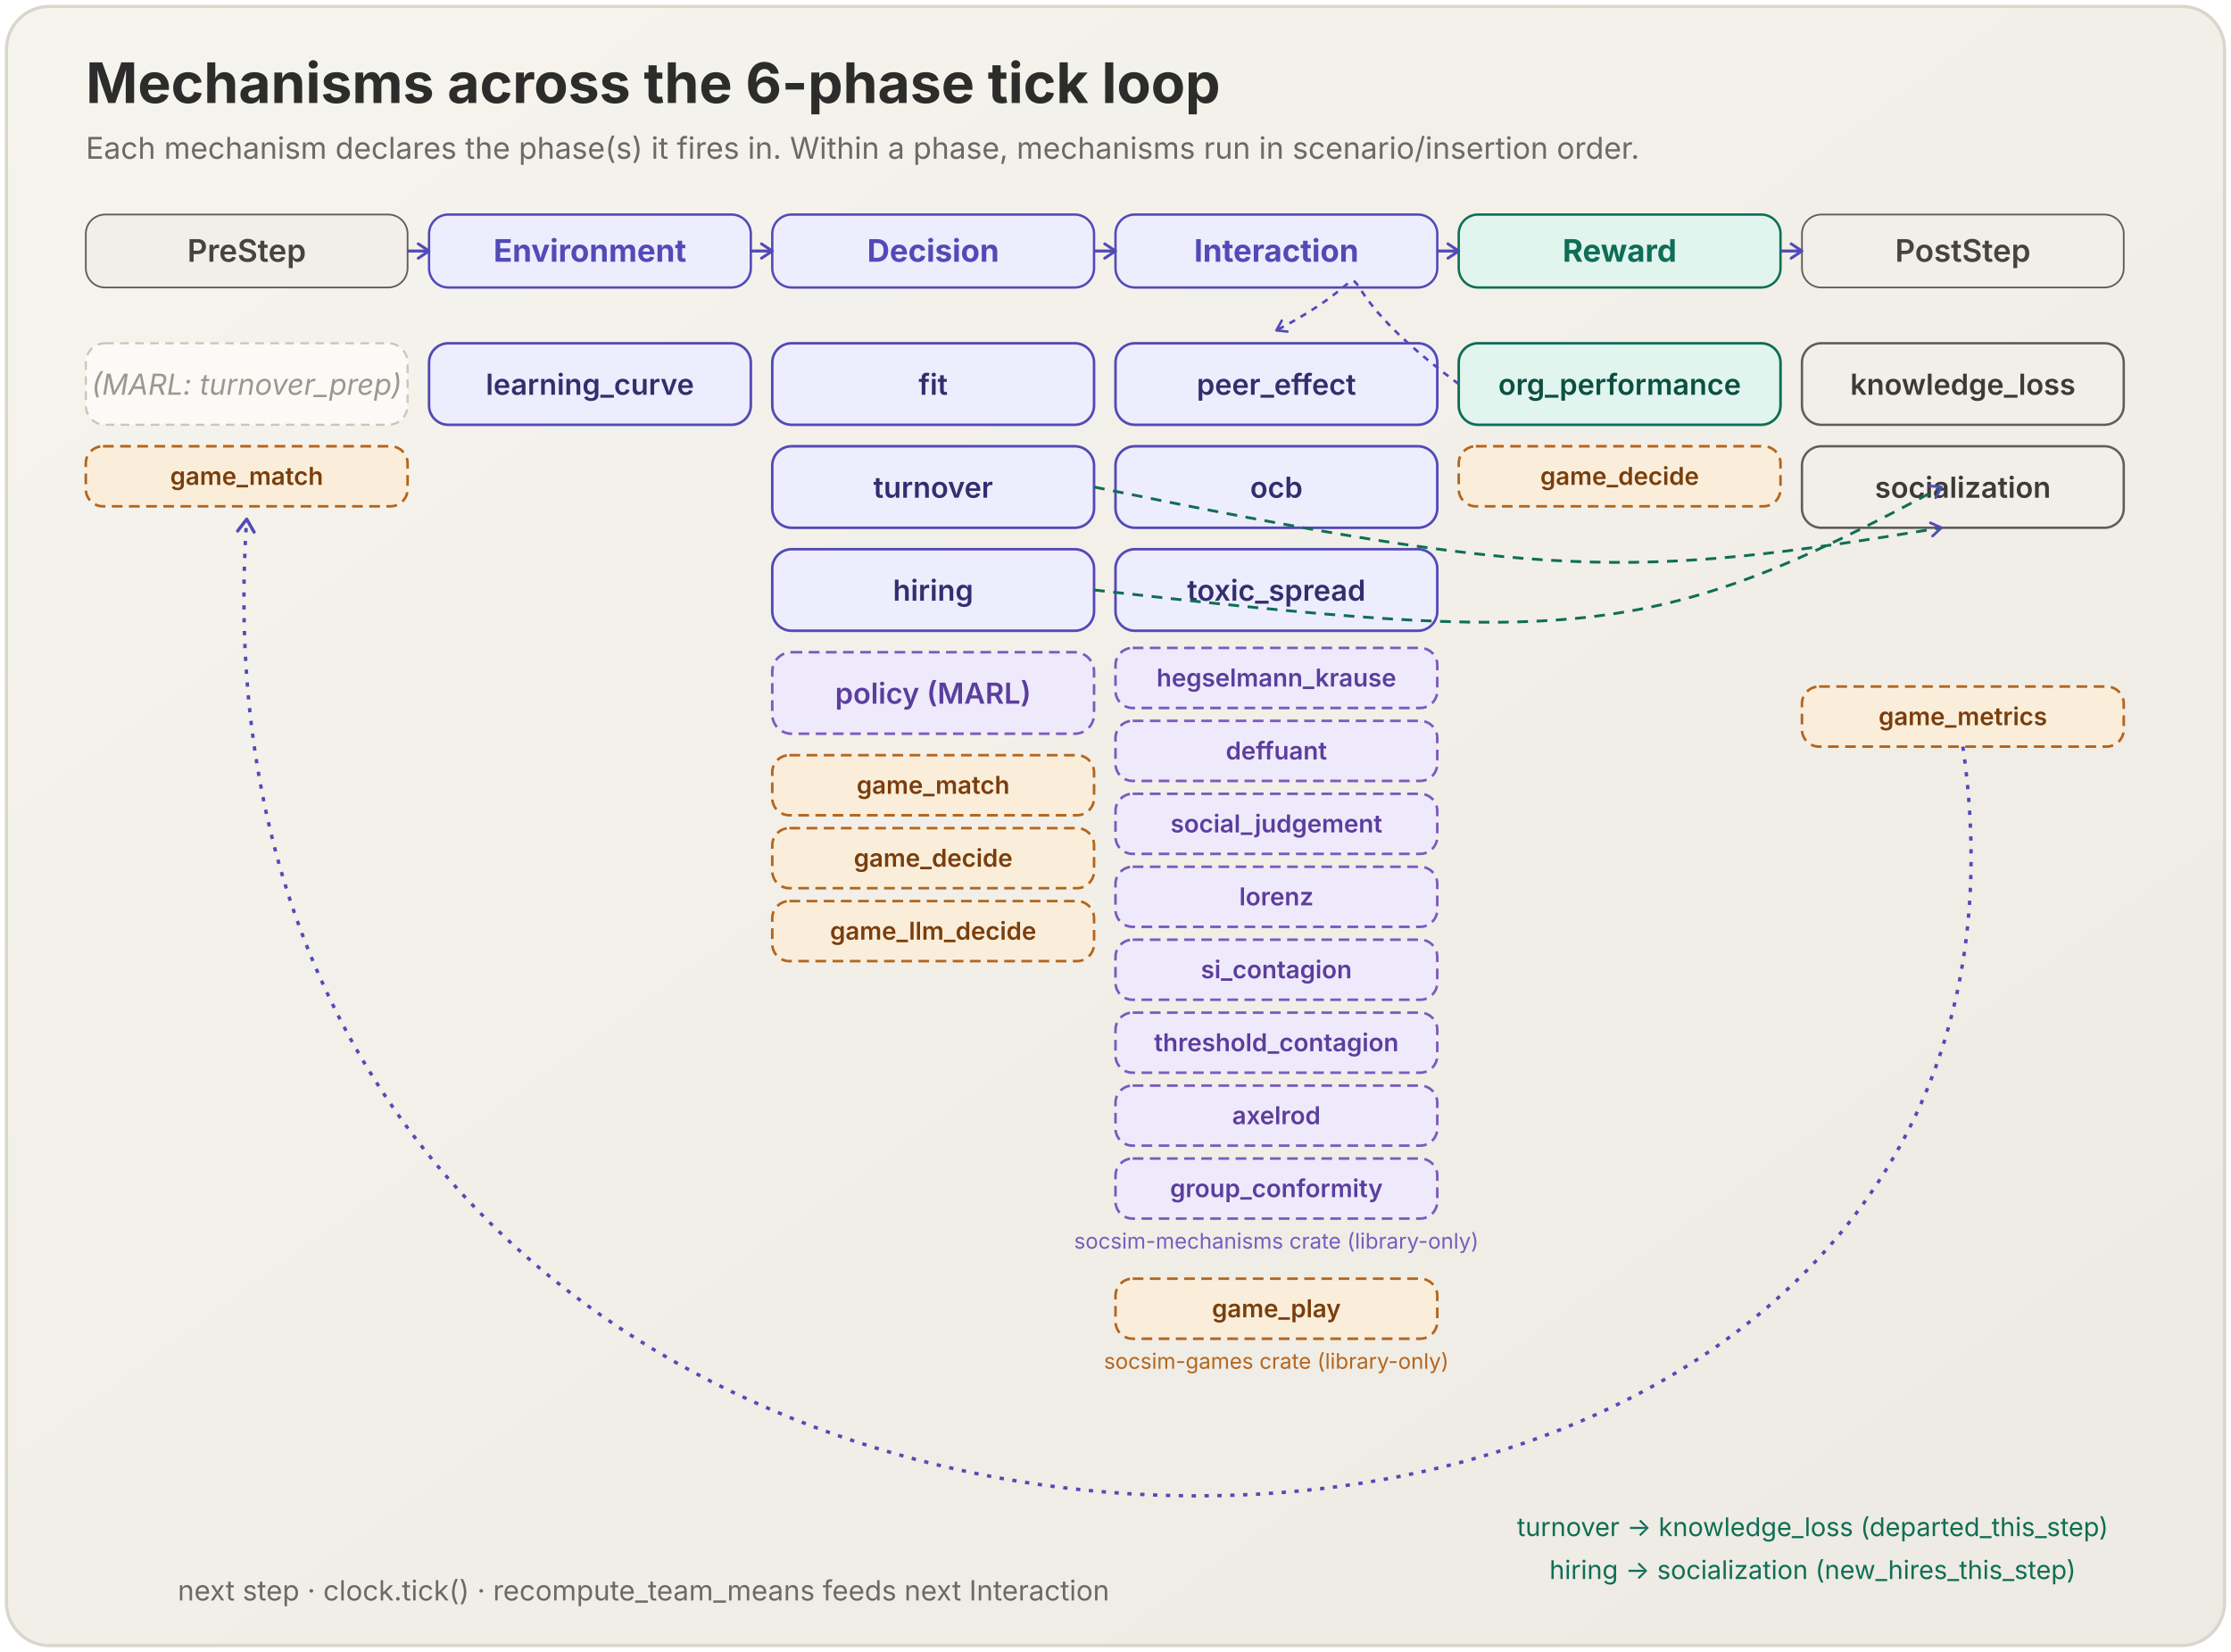
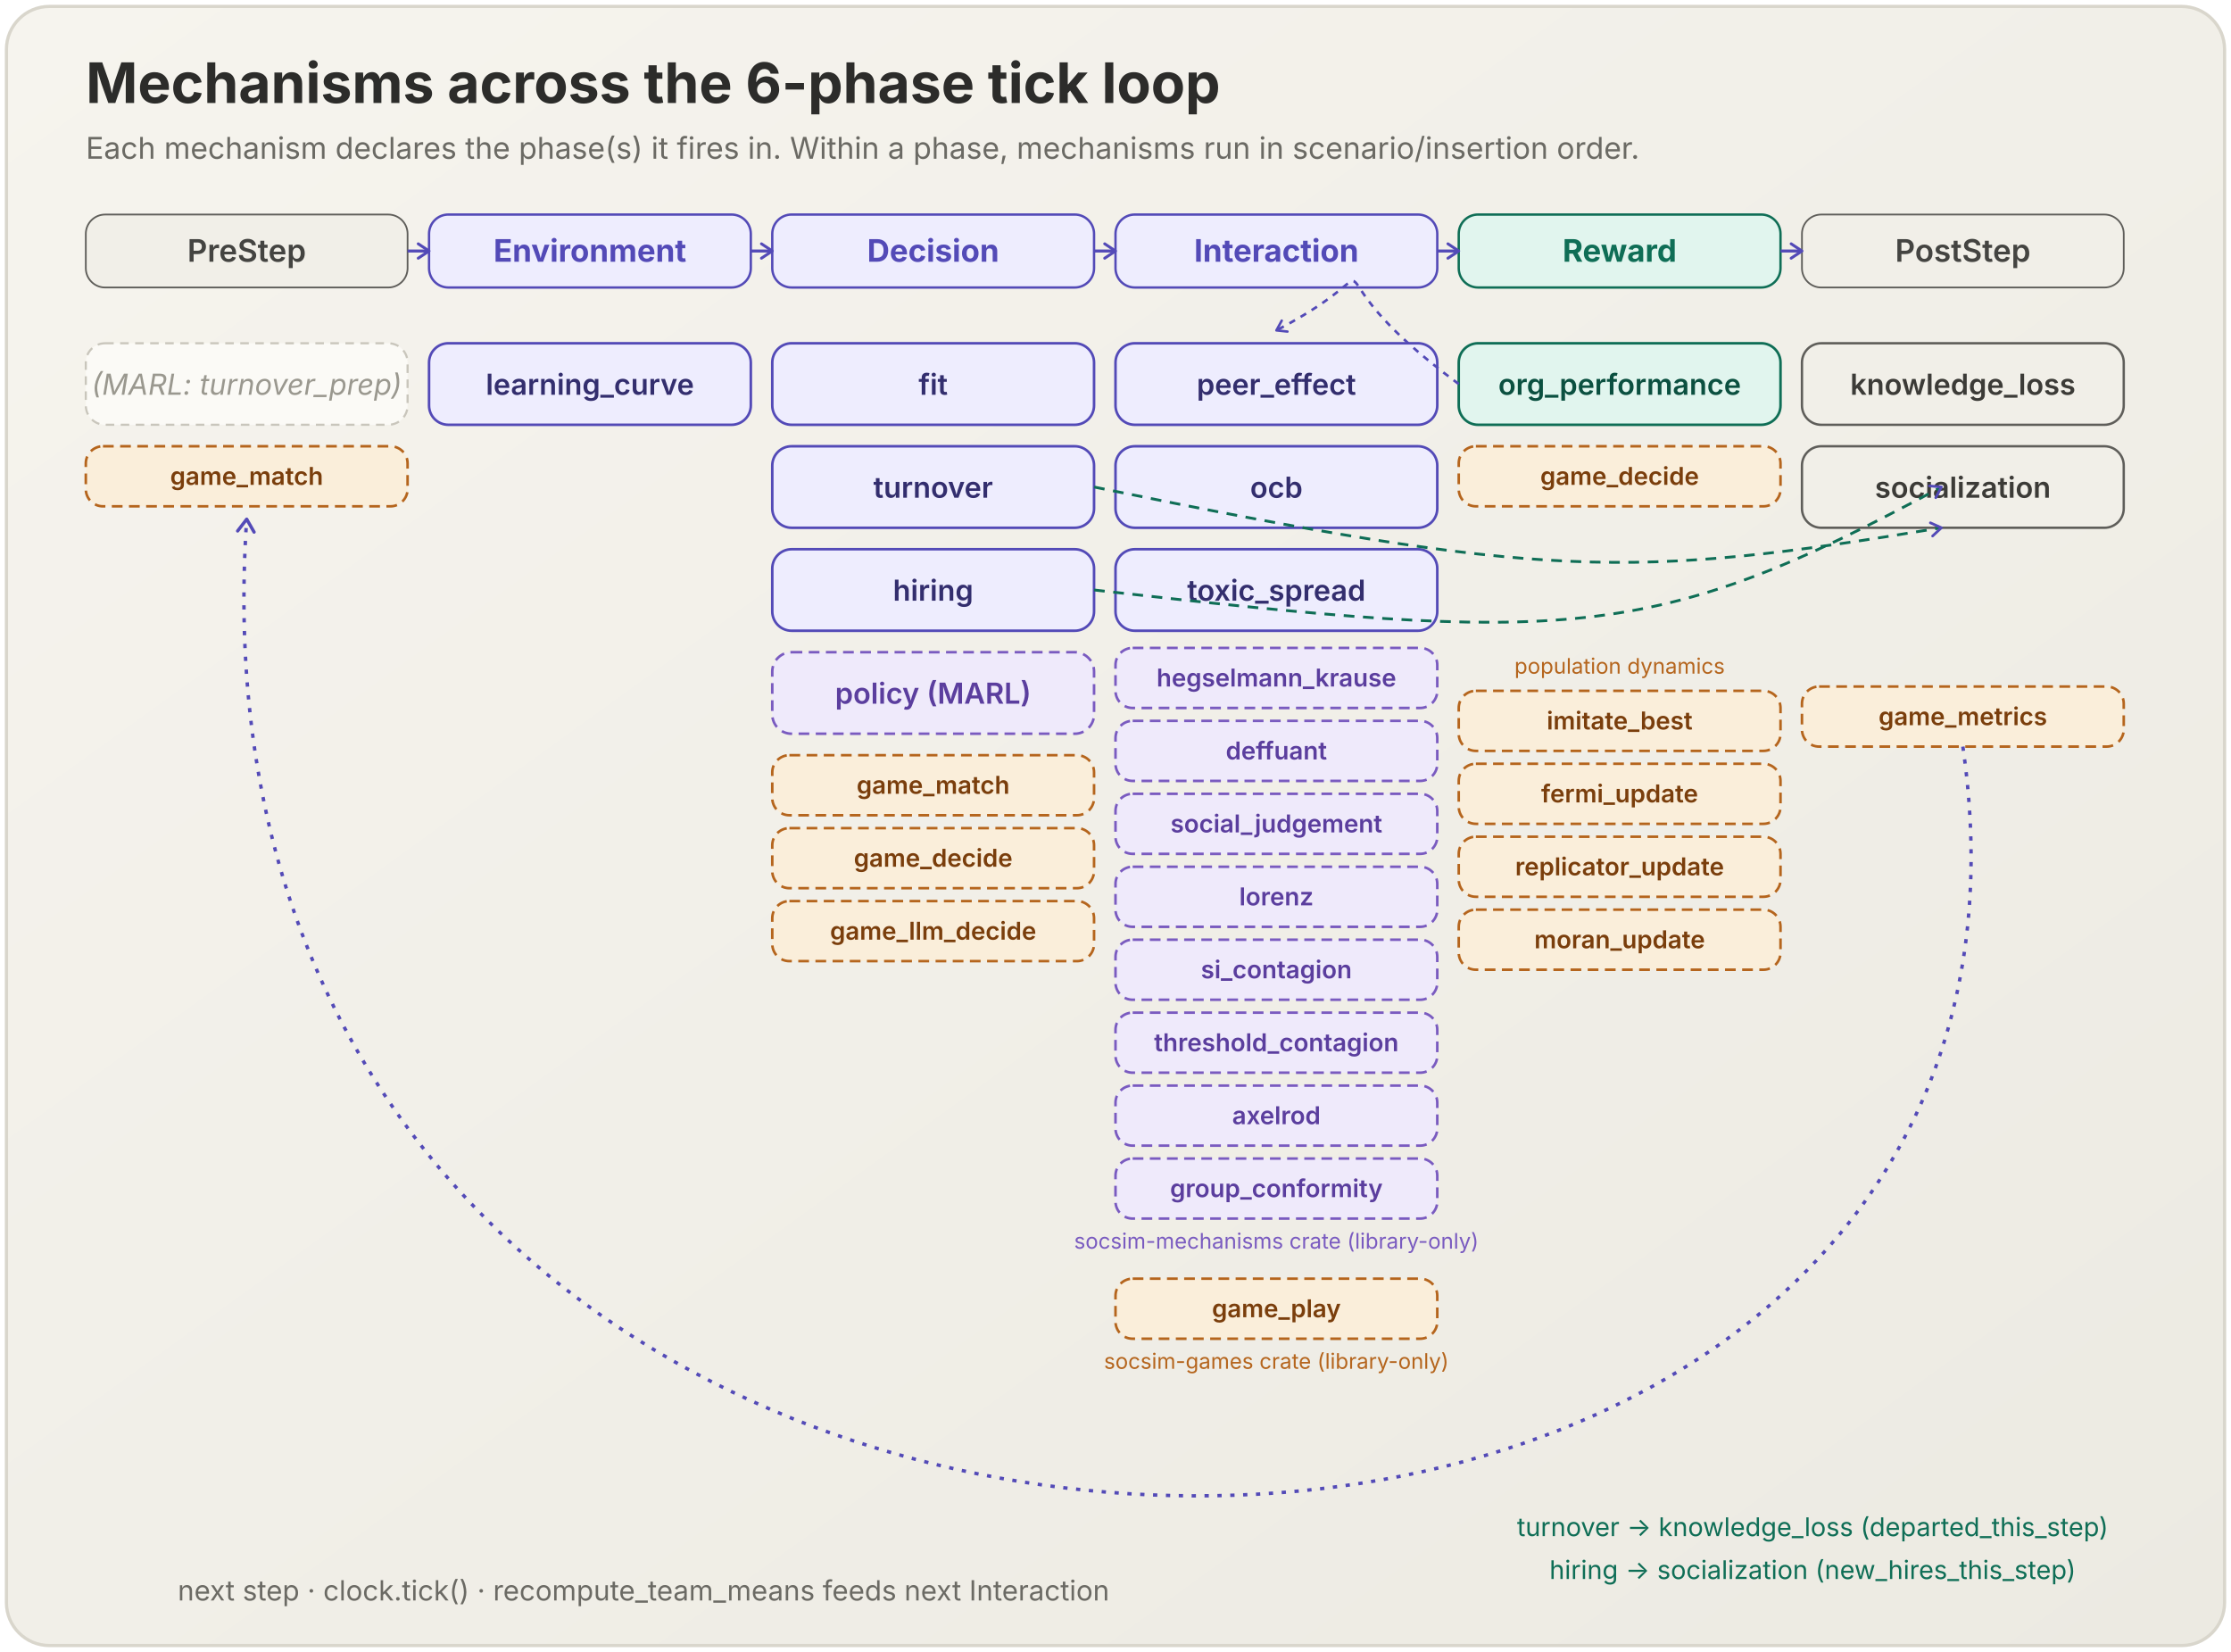
<svg xmlns="http://www.w3.org/2000/svg" width="100%" viewBox="0 0 1040 770" role="img">
  <defs>
    <linearGradient id="bg" x1="0" y1="0" x2="1" y2="1">
      <stop offset="0" stop-color="#F6F4EE" />
      <stop offset="1" stop-color="#ECEAE2" />
    </linearGradient>
    <marker id="hr" viewBox="0 0 10 10" refX="8" refY="5" markerWidth="6" markerHeight="6" orient="auto-start-reverse">
      <path d="M2 1L8 5L2 9" fill="none" stroke="#534AB7" stroke-width="1.6" stroke-linecap="round" stroke-linejoin="round" />
    </marker>
    <style>
    .title { font-family: -apple-system, "Helvetica Neue", "Hiragino Sans", sans-serif; font-weight: 700; }
    .body  { font-family: -apple-system, "Helvetica Neue", "Hiragino Sans", sans-serif; }
  </style>
  </defs>
  <rect x="3" y="3" width="1034" height="764" rx="20" fill="url(#bg)" stroke="#D9D6CC" stroke-width="1.5" />
  <text class="title" x="40" y="48" font-size="26" fill="#2C2C2A">Mechanisms across the 6-phase tick loop</text>
  <text class="body" x="40" y="74" font-size="14" fill="#6B6A64">Each mechanism declares the phase(s) it fires in. Within a phase, mechanisms run in scenario/insertion order.</text>
  <g>
    <rect x="40" y="100" width="150" height="34" rx="9" fill="#F1EFE8" stroke="#5F5E5A" stroke-width="0.8" />
    <text class="body" x="115" y="122" font-size="14.5" font-weight="600" fill="#444441" text-anchor="middle">PreStep</text>
    <rect x="200" y="100" width="150" height="34" rx="9" fill="#EEEDFE" stroke="#534AB7" stroke-width="1.1" />
    <text class="body" x="275" y="122" font-size="14.5" font-weight="700" fill="#534AB7" text-anchor="middle">Environment</text>
    <rect x="360" y="100" width="150" height="34" rx="9" fill="#EEEDFE" stroke="#534AB7" stroke-width="1.1" />
    <text class="body" x="435" y="122" font-size="14.5" font-weight="700" fill="#534AB7" text-anchor="middle">Decision</text>
    <rect x="520" y="100" width="150" height="34" rx="9" fill="#EEEDFE" stroke="#534AB7" stroke-width="1.1" />
    <text class="body" x="595" y="122" font-size="14.5" font-weight="700" fill="#534AB7" text-anchor="middle">Interaction</text>
    <rect x="680" y="100" width="150" height="34" rx="9" fill="#E1F5EE" stroke="#0F6E56" stroke-width="1.1" />
    <text class="body" x="755" y="122" font-size="14.5" font-weight="700" fill="#0F6E56" text-anchor="middle">Reward</text>
    <rect x="840" y="100" width="150" height="34" rx="9" fill="#F1EFE8" stroke="#5F5E5A" stroke-width="0.8" />
    <text class="body" x="915" y="122" font-size="14.5" font-weight="600" fill="#444441" text-anchor="middle">PostStep</text>
    <path d="M190 117 H200" stroke="#534AB7" stroke-width="1.4" marker-end="url(#hr)" />
    <path d="M350 117 H360" stroke="#534AB7" stroke-width="1.4" marker-end="url(#hr)" />
    <path d="M510 117 H520" stroke="#534AB7" stroke-width="1.4" marker-end="url(#hr)" />
    <path d="M670 117 H680" stroke="#534AB7" stroke-width="1.4" marker-end="url(#hr)" />
    <path d="M830 117 H840" stroke="#534AB7" stroke-width="1.4" marker-end="url(#hr)" />
  </g>
  <g class="body" font-size="13.5">
    <rect x="40" y="160" width="150" height="38" rx="9" fill="#FBFAF6" stroke="#C9C6BC" stroke-width="1" stroke-dasharray="4 3" />
    <text x="115" y="184" fill="#9A988F" text-anchor="middle" font-style="italic">(MARL: turnover_prep)</text>
    <rect x="200" y="160" width="150" height="38" rx="9" fill="#EEEDFE" stroke="#534AB7" stroke-width="1.2" />
    <text x="275" y="184" fill="#332E6E" text-anchor="middle" font-weight="600">learning_curve</text>
    <rect x="360" y="160" width="150" height="38" rx="9" fill="#EEEDFE" stroke="#534AB7" stroke-width="1.2" />
    <text x="435" y="184" fill="#332E6E" text-anchor="middle" font-weight="600">fit</text>
    <rect x="360" y="208" width="150" height="38" rx="9" fill="#EEEDFE" stroke="#534AB7" stroke-width="1.2" />
    <text x="435" y="232" fill="#332E6E" text-anchor="middle" font-weight="600">turnover</text>
    <rect x="360" y="256" width="150" height="38" rx="9" fill="#EEEDFE" stroke="#534AB7" stroke-width="1.2" />
    <text x="435" y="280" fill="#332E6E" text-anchor="middle" font-weight="600">hiring</text>
    <rect x="360" y="304" width="150" height="38" rx="9" fill="#EFEAFB" stroke="#7A5BC0" stroke-width="1.2" stroke-dasharray="5 3" />
    <text x="435" y="328" fill="#5B3E9E" text-anchor="middle" font-weight="600">policy  (MARL)</text>
    <rect x="520" y="160" width="150" height="38" rx="9" fill="#EEEDFE" stroke="#534AB7" stroke-width="1.2" />
    <text x="595" y="184" fill="#332E6E" text-anchor="middle" font-weight="600">peer_effect</text>
    <rect x="520" y="208" width="150" height="38" rx="9" fill="#EEEDFE" stroke="#534AB7" stroke-width="1.2" />
    <text x="595" y="232" fill="#332E6E" text-anchor="middle" font-weight="600">ocb</text>
    <rect x="520" y="256" width="150" height="38" rx="9" fill="#EEEDFE" stroke="#534AB7" stroke-width="1.2" />
    <text x="595" y="280" fill="#332E6E" text-anchor="middle" font-weight="600">toxic_spread</text>
    <rect x="520" y="302" width="150" height="28" rx="8" fill="#EFEAFB" stroke="#7A5BC0" stroke-width="1.2" stroke-dasharray="5 3" />
    <text x="595" y="320" fill="#5B3E9E" text-anchor="middle" font-weight="600" font-size="11.5">hegselmann_krause</text>
    <rect x="520" y="336" width="150" height="28" rx="8" fill="#EFEAFB" stroke="#7A5BC0" stroke-width="1.2" stroke-dasharray="5 3" />
    <text x="595" y="354" fill="#5B3E9E" text-anchor="middle" font-weight="600" font-size="11.5">deffuant</text>
    <rect x="520" y="370" width="150" height="28" rx="8" fill="#EFEAFB" stroke="#7A5BC0" stroke-width="1.2" stroke-dasharray="5 3" />
    <text x="595" y="388" fill="#5B3E9E" text-anchor="middle" font-weight="600" font-size="11.5">social_judgement</text>
    <rect x="520" y="404" width="150" height="28" rx="8" fill="#EFEAFB" stroke="#7A5BC0" stroke-width="1.2" stroke-dasharray="5 3" />
    <text x="595" y="422" fill="#5B3E9E" text-anchor="middle" font-weight="600" font-size="11.5">lorenz</text>
    <rect x="520" y="438" width="150" height="28" rx="8" fill="#EFEAFB" stroke="#7A5BC0" stroke-width="1.2" stroke-dasharray="5 3" />
    <text x="595" y="456" fill="#5B3E9E" text-anchor="middle" font-weight="600" font-size="11.5">si_contagion</text>
    <rect x="520" y="472" width="150" height="28" rx="8" fill="#EFEAFB" stroke="#7A5BC0" stroke-width="1.2" stroke-dasharray="5 3" />
    <text x="595" y="490" fill="#5B3E9E" text-anchor="middle" font-weight="600" font-size="11.5">threshold_contagion</text>
    <rect x="520" y="506" width="150" height="28" rx="8" fill="#EFEAFB" stroke="#7A5BC0" stroke-width="1.2" stroke-dasharray="5 3" />
    <text x="595" y="524" fill="#5B3E9E" text-anchor="middle" font-weight="600" font-size="11.5">axelrod</text>
    <rect x="520" y="540" width="150" height="28" rx="8" fill="#EFEAFB" stroke="#7A5BC0" stroke-width="1.2" stroke-dasharray="5 3" />
    <text x="595" y="558" fill="#5B3E9E" text-anchor="middle" font-weight="600" font-size="11.5">group_conformity</text>
    <text x="595" y="582" fill="#7A5BC0" text-anchor="middle" font-size="10">socsim-mechanisms crate (library-only)</text>
    <rect x="680" y="160" width="150" height="38" rx="9" fill="#E1F5EE" stroke="#0F6E56" stroke-width="1.2" />
    <text x="755" y="184" fill="#0B5040" text-anchor="middle" font-weight="600">org_performance</text>
    <rect x="840" y="160" width="150" height="38" rx="9" fill="#F1EFE8" stroke="#5F5E5A" stroke-width="1.1" />
    <text x="915" y="184" fill="#3C3B37" text-anchor="middle" font-weight="600">knowledge_loss</text>
    <rect x="840" y="208" width="150" height="38" rx="9" fill="#F1EFE8" stroke="#5F5E5A" stroke-width="1.1" />
    <text x="915" y="232" fill="#3C3B37" text-anchor="middle" font-weight="600">socialization</text>
  </g>
  <g class="body" font-size="11.5" font-weight="600">
    <rect x="40" y="208" width="150" height="28" rx="8" fill="#FAEEDA" stroke="#B5651D" stroke-width="1.2" stroke-dasharray="5 3" />
    <text x="115" y="226" fill="#7A3E0C" text-anchor="middle">game_match</text>
    <rect x="360" y="352" width="150" height="28" rx="8" fill="#FAEEDA" stroke="#B5651D" stroke-width="1.2" stroke-dasharray="5 3" />
    <text x="435" y="370" fill="#7A3E0C" text-anchor="middle">game_match</text>
    <rect x="360" y="386" width="150" height="28" rx="8" fill="#FAEEDA" stroke="#B5651D" stroke-width="1.2" stroke-dasharray="5 3" />
    <text x="435" y="404" fill="#7A3E0C" text-anchor="middle">game_decide</text>
    <rect x="360" y="420" width="150" height="28" rx="8" fill="#FAEEDA" stroke="#B5651D" stroke-width="1.2" stroke-dasharray="5 3" />
    <text x="435" y="438" fill="#7A3E0C" text-anchor="middle">game_llm_decide</text>
    <rect x="520" y="596" width="150" height="28" rx="8" fill="#FAEEDA" stroke="#B5651D" stroke-width="1.2" stroke-dasharray="5 3" />
    <text x="595" y="614" fill="#7A3E0C" text-anchor="middle">game_play</text>
    <rect x="680" y="208" width="150" height="28" rx="8" fill="#FAEEDA" stroke="#B5651D" stroke-width="1.2" stroke-dasharray="5 3" />
    <text x="755" y="226" fill="#7A3E0C" text-anchor="middle">game_decide</text>
    <rect x="840" y="320" width="150" height="28" rx="8" fill="#FAEEDA" stroke="#B5651D" stroke-width="1.2" stroke-dasharray="5 3" />
    <text x="915" y="338" fill="#7A3E0C" text-anchor="middle">game_metrics</text>
+     <text x="755" y="314" fill="#B5651D" text-anchor="middle" font-size="10" font-weight="400">population dynamics</text>
+     <rect x="680" y="322" width="150" height="28" rx="8" fill="#FAEEDA" stroke="#B5651D" stroke-width="1.2" stroke-dasharray="5 3" />
+     <text x="755" y="340" fill="#7A3E0C" text-anchor="middle">imitate_best</text>
+     <rect x="680" y="356" width="150" height="28" rx="8" fill="#FAEEDA" stroke="#B5651D" stroke-width="1.2" stroke-dasharray="5 3" />
+     <text x="755" y="374" fill="#7A3E0C" text-anchor="middle">fermi_update</text>
+     <rect x="680" y="390" width="150" height="28" rx="8" fill="#FAEEDA" stroke="#B5651D" stroke-width="1.2" stroke-dasharray="5 3" />
+     <text x="755" y="408" fill="#7A3E0C" text-anchor="middle">replicator_update</text>
+     <rect x="680" y="424" width="150" height="28" rx="8" fill="#FAEEDA" stroke="#B5651D" stroke-width="1.2" stroke-dasharray="5 3" />
+     <text x="755" y="442" fill="#7A3E0C" text-anchor="middle">moran_update</text>
    <text x="595" y="638" fill="#B5651D" text-anchor="middle" font-size="10" font-weight="400">socsim-games crate (library-only)</text>
  </g>
  <g font-size="12" class="body" fill="#0F6E56">
    <path d="M510 227 C 720 270, 760 270, 905 246" fill="none" stroke="#0F6E56" stroke-width="1.3" stroke-dasharray="5 4" marker-end="url(#hr)" />
    <text x="845" y="716" text-anchor="middle">turnover → knowledge_loss  (departed_this_step)</text>
    <path d="M510 275 C 730 300, 770 300, 905 227" fill="none" stroke="#0F6E56" stroke-width="1.3" stroke-dasharray="5 4" marker-end="url(#hr)" />
    <text x="845" y="736" text-anchor="middle">hiring → socialization  (new_hires_this_step)</text>
  </g>
  <g font-size="12" class="body" fill="#534AB7">
    <path d="M680 179 C 600 120, 660 120, 595 154" fill="none" stroke="#534AB7" stroke-width="1.2" stroke-dasharray="3 3" marker-end="url(#hr)" />
  </g>
  <path d="M915 348 C 985 830, 75 830, 115 242" fill="none" stroke="#534AB7" stroke-width="1.6" stroke-dasharray="2 4" marker-end="url(#hr)" />
  <text class="body" x="300" y="746" font-size="13" fill="#6B6A64" text-anchor="middle">next step  ·  clock.tick()  ·  recompute_team_means feeds next Interaction</text>
</svg>
